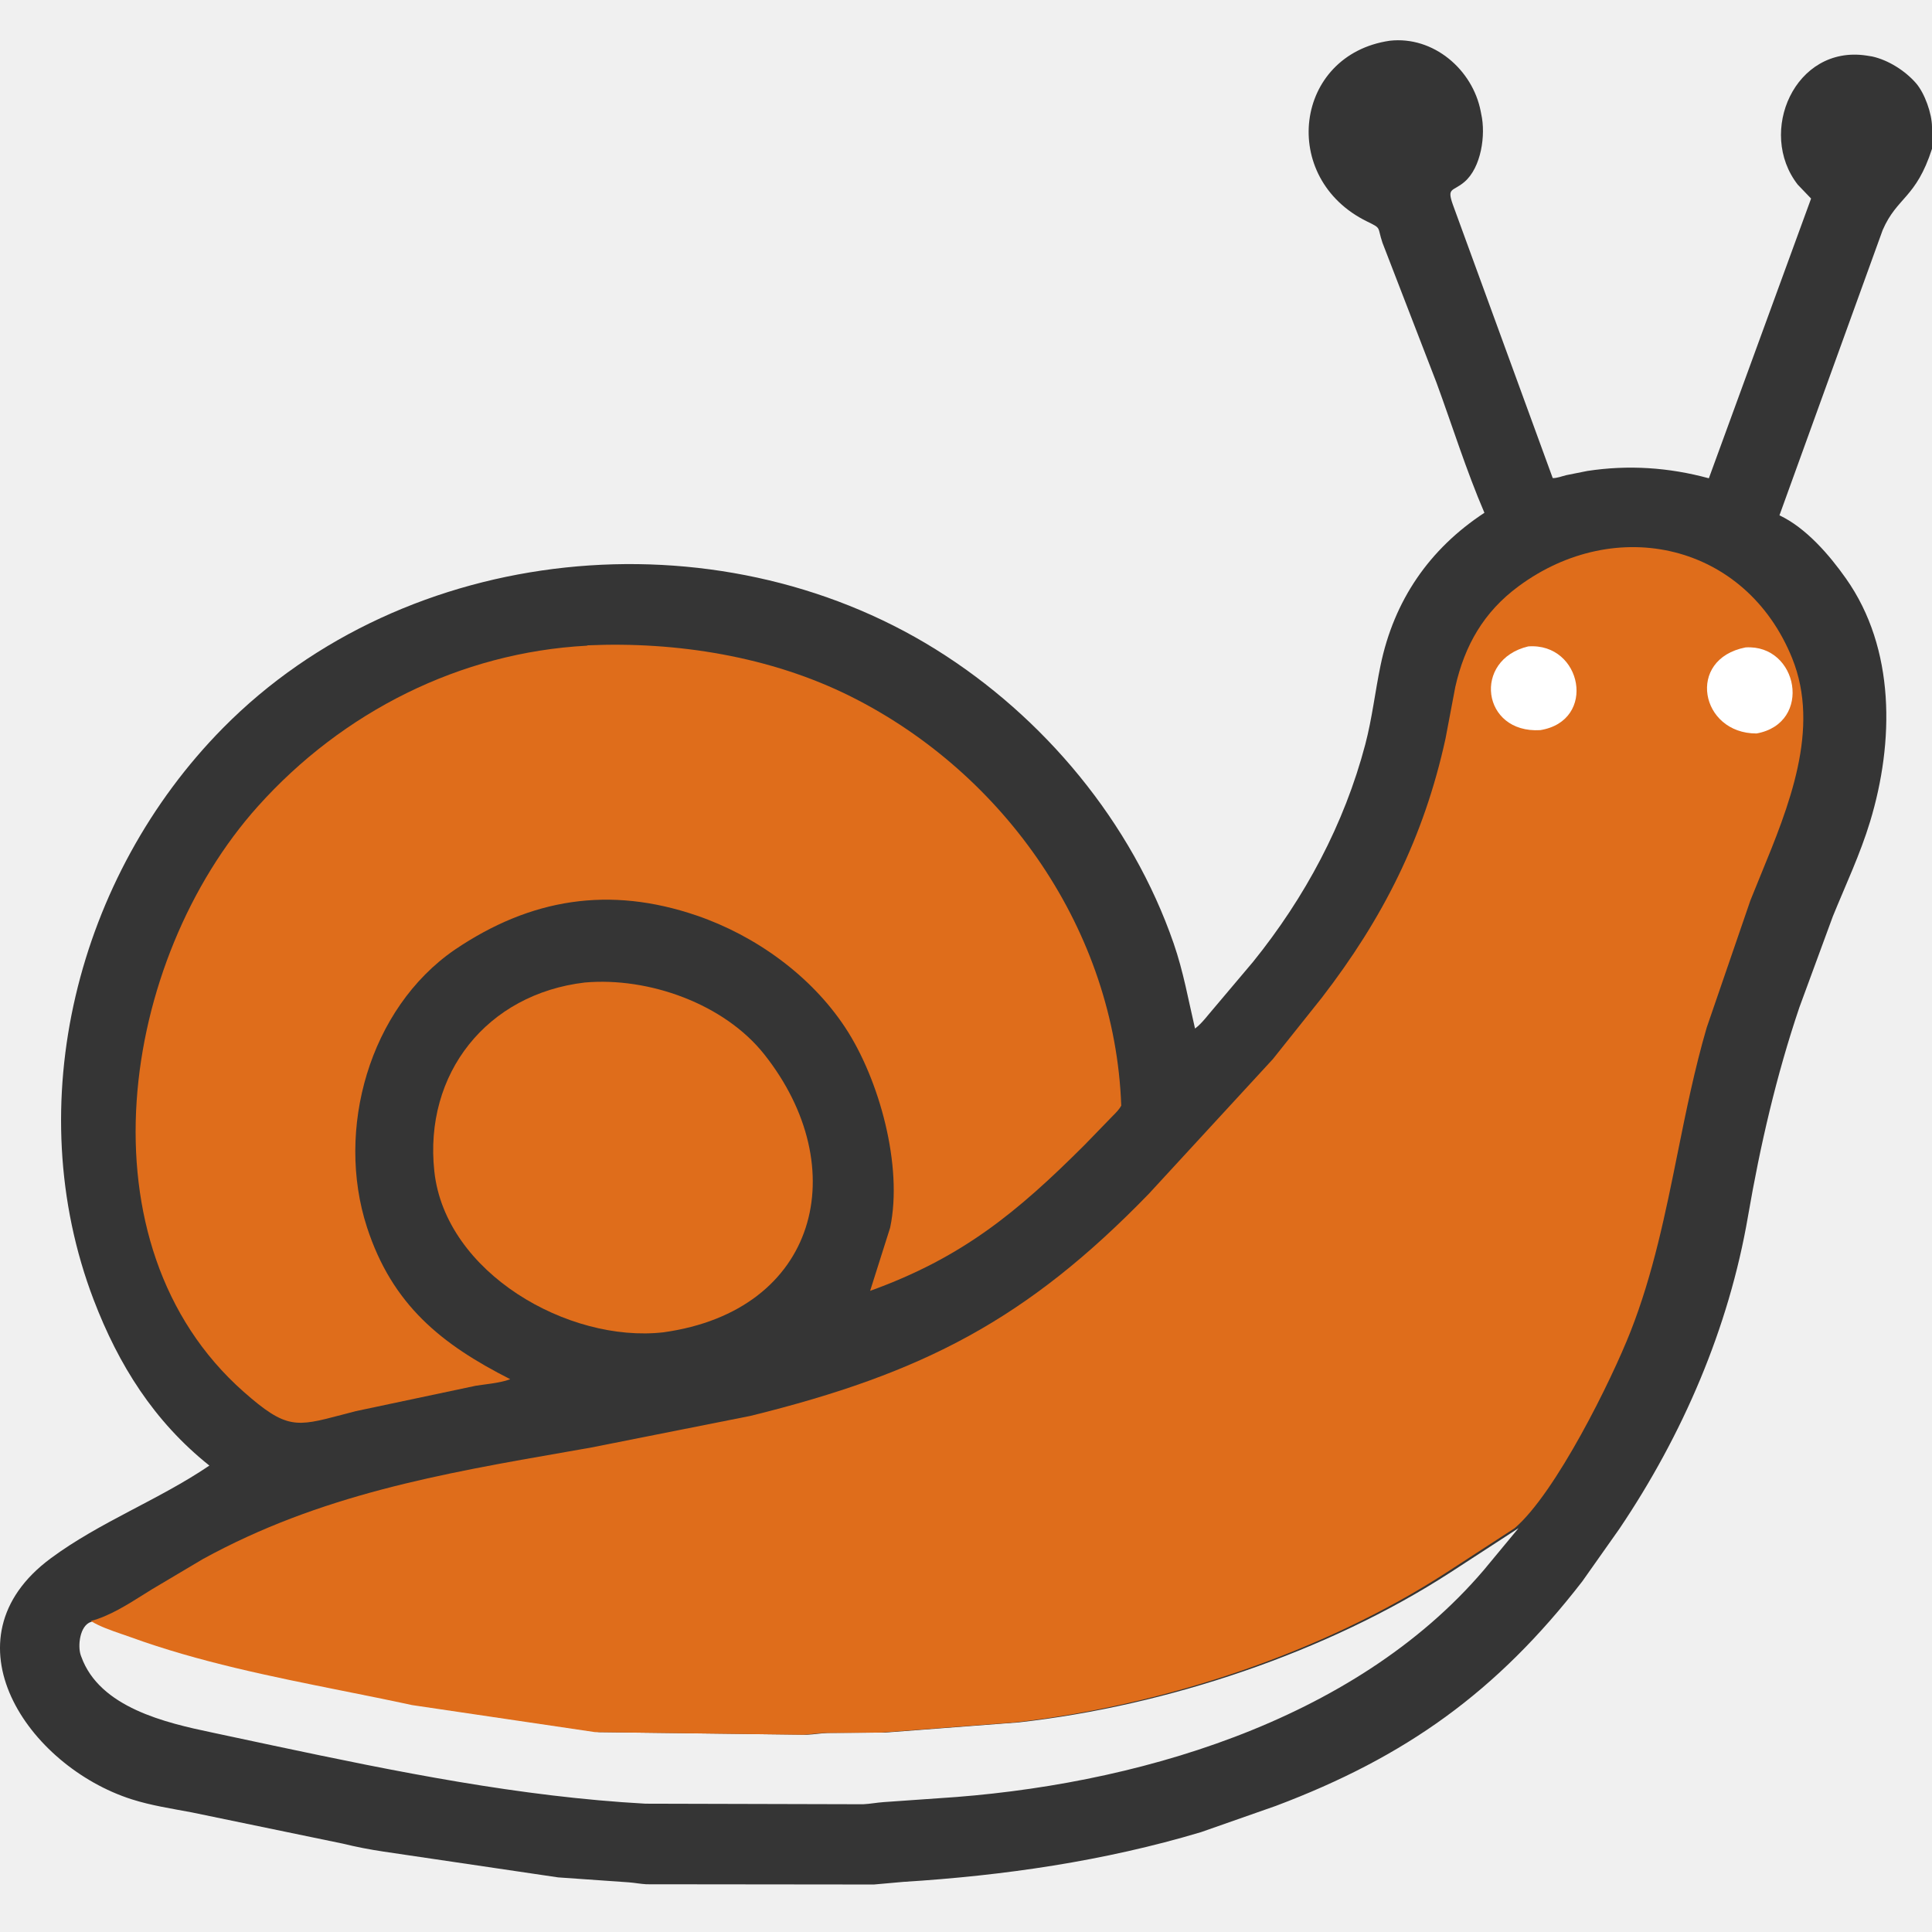
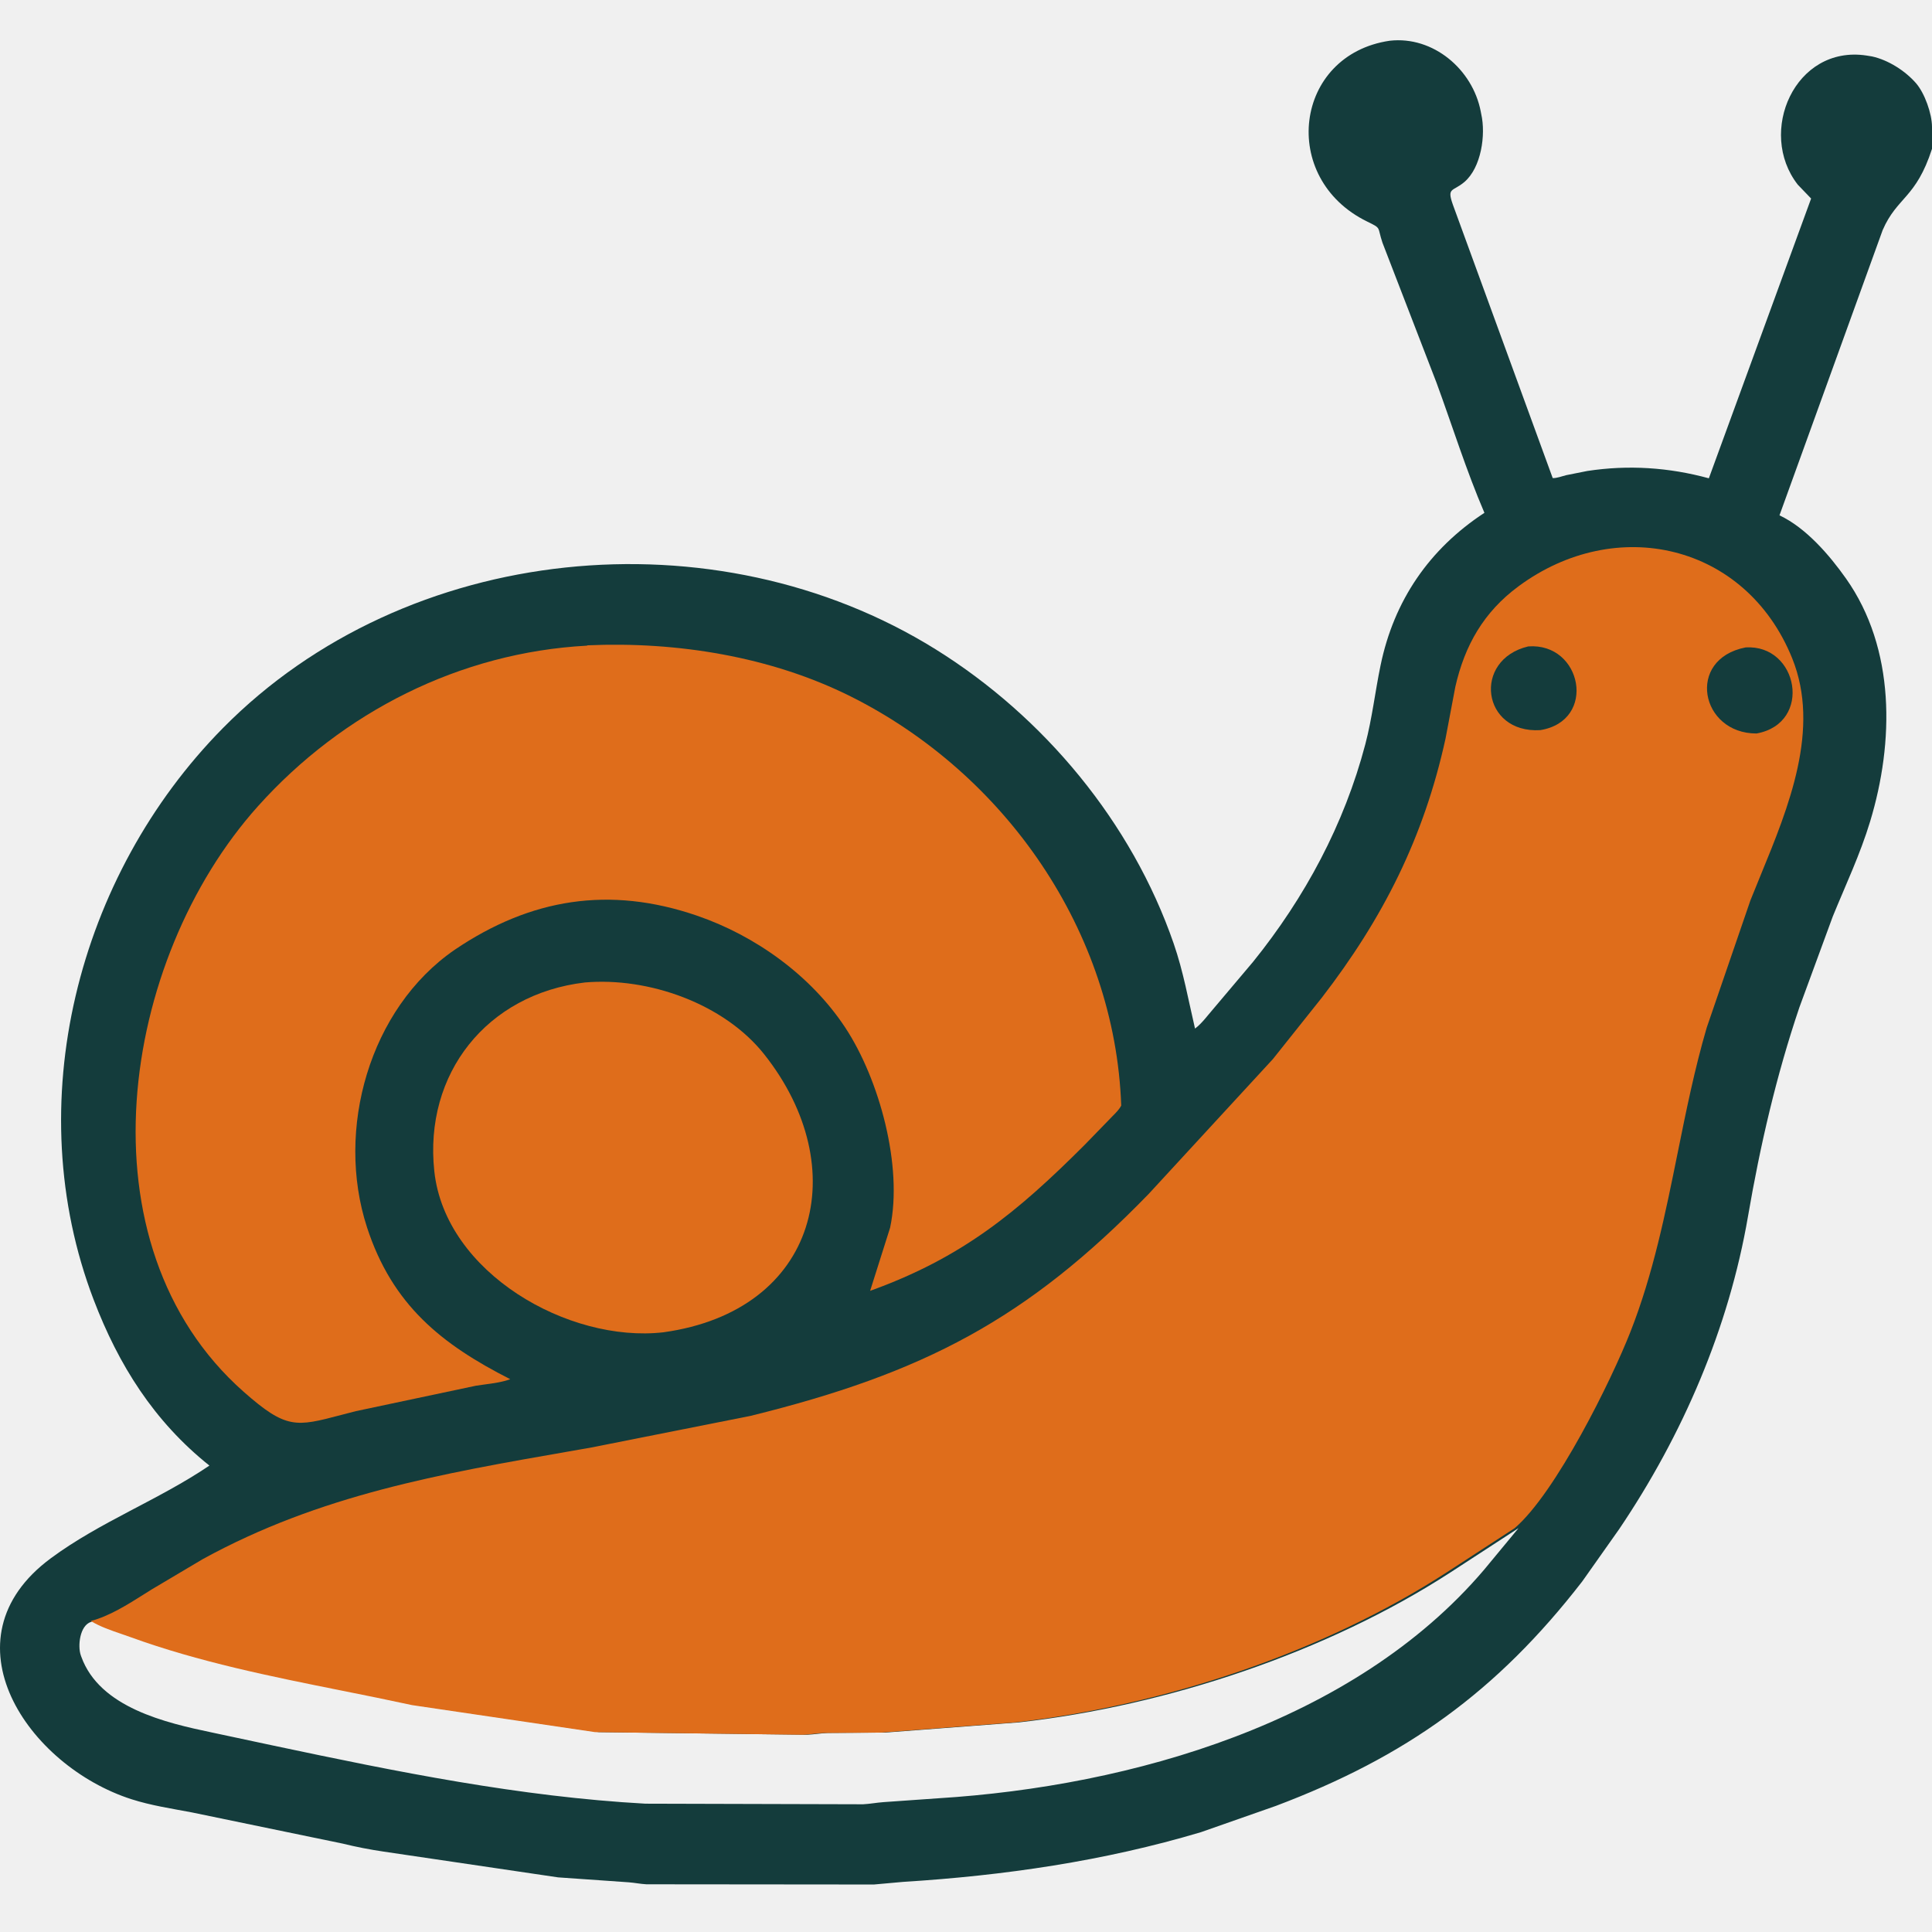
- <svg xmlns="http://www.w3.org/2000/svg" width="48" height="48" viewBox="0 0 48 48" fill="none">
-   <path d="M2.351 40.274L2.262 40.295C1.98 40.386 1.927 40.895 2.006 41.123L2.02 41.161C2.475 42.426 4.121 42.803 5.269 43.044L6.808 43.372C9.856 44.018 12.917 44.64 16.036 44.812L21.444 44.826C21.615 44.818 21.782 44.785 21.952 44.773L23.307 44.678C28.118 44.378 33.633 42.798 36.866 39.006L37.727 37.967L36.042 39.062C32.962 41.058 28.994 42.377 25.324 42.791L21.994 43.045L20.568 43.055C20.394 43.061 20.222 43.093 20.048 43.099L14.878 43.034L10.331 42.362C7.99 41.854 5.596 41.494 3.337 40.674C3.011 40.555 2.648 40.454 2.351 40.274ZM34.528 1.012C35.609 0.89 36.587 1.725 36.788 2.767L36.8 2.83C36.919 3.352 36.8 4.165 36.383 4.52C36.095 4.766 35.943 4.649 36.094 5.079L38.577 11.878C38.683 11.882 38.807 11.831 38.911 11.806L39.436 11.701C40.457 11.545 41.46 11.612 42.456 11.883L44.996 4.933L44.665 4.588C43.649 3.287 44.593 1.113 46.369 1.38L46.513 1.403C46.914 1.491 47.334 1.758 47.602 2.066C47.819 2.314 47.999 2.826 48 3.152V3.697C47.602 4.933 47.133 4.889 46.774 5.717L44.21 12.803C44.868 13.113 45.45 13.787 45.862 14.372C47.095 16.118 47.06 18.439 46.462 20.412C46.216 21.223 45.855 21.985 45.536 22.768L44.706 25.025C44.133 26.719 43.732 28.455 43.429 30.216C42.952 32.998 41.805 35.653 40.231 37.986L39.31 39.291C37.182 42.04 34.921 43.652 31.698 44.867L29.839 45.519C27.431 46.239 24.943 46.599 22.44 46.755L21.712 46.82L16.061 46.814C15.912 46.806 15.768 46.777 15.621 46.766L13.866 46.643L9.527 46.002C9.192 45.952 8.843 45.885 8.515 45.804L4.763 45.028C4.265 44.934 3.751 44.857 3.268 44.702C0.694 43.877 -1.457 40.732 1.257 38.719C2.48 37.812 3.942 37.267 5.202 36.412C3.827 35.315 2.947 33.915 2.327 32.293C0.471 27.434 1.915 21.759 5.54 18.087C10.1 13.468 17.77 12.725 23.244 16.131C25.938 17.807 28.12 20.433 29.16 23.441C29.401 24.138 29.524 24.84 29.69 25.554C29.861 25.427 30.005 25.225 30.145 25.065L31.134 23.894C32.42 22.3 33.397 20.48 33.92 18.494C34.091 17.843 34.163 17.189 34.299 16.533C34.633 14.917 35.511 13.639 36.88 12.74C36.427 11.686 36.085 10.586 35.69 9.509L34.347 6.031C34.212 5.629 34.334 5.683 33.969 5.505C31.766 4.431 32.151 1.36 34.528 1.012Z" fill="#353535" />
-   <path d="M3.587 39.603C3.173 39.864 2.712 40.155 2.256 40.274C2.486 40.413 2.755 40.505 3.015 40.595C3.092 40.621 3.168 40.647 3.242 40.674C4.944 41.292 6.723 41.649 8.499 42.005C9.079 42.121 9.659 42.237 10.236 42.362L14.783 43.034L19.953 43.099C20.04 43.096 20.126 43.087 20.212 43.077C20.299 43.068 20.385 43.058 20.473 43.055L21.898 43.045L25.229 42.791C28.898 42.377 32.867 41.058 35.947 39.062L37.631 37.967C38.653 37.093 40.036 34.292 40.512 33.078C41.074 31.646 41.377 30.148 41.68 28.648C41.891 27.603 42.103 26.557 42.402 25.532L43.488 22.371C43.57 22.165 43.657 21.953 43.745 21.738C44.439 20.048 45.235 18.11 44.526 16.354C43.376 13.508 40.15 12.771 37.721 14.571C36.864 15.206 36.39 16.033 36.157 17.064L35.913 18.352C35.374 20.815 34.358 22.819 32.84 24.788L31.624 26.313L28.542 29.66C25.517 32.777 22.945 34.118 18.643 35.178L14.695 35.962C14.511 35.994 14.326 36.026 14.143 36.059C10.944 36.616 7.952 37.138 5.041 38.734L3.773 39.487C3.712 39.525 3.65 39.564 3.587 39.603Z" fill="#DF6D1B" />
-   <path d="M14.579 16.042L14.601 16.033C16.812 15.936 19.146 16.308 21.138 17.304C24.973 19.223 27.701 23.134 27.857 27.468C27.809 27.561 27.728 27.642 27.651 27.719C27.628 27.743 27.605 27.766 27.583 27.789L26.95 28.442C25.268 30.123 23.9 31.248 21.618 32.071L22.115 30.502C22.438 28.978 21.849 26.818 21 25.53C20.148 24.238 18.772 23.248 17.314 22.748C15.143 22.005 13.184 22.32 11.298 23.596C9.175 25.055 8.329 28.069 9.118 30.492C9.747 32.424 10.97 33.4 12.677 34.266C12.483 34.338 12.258 34.368 12.043 34.397C11.968 34.407 11.894 34.417 11.823 34.428L8.842 35.059C8.709 35.093 8.588 35.125 8.475 35.155C7.355 35.449 7.112 35.513 6.054 34.579C1.909 30.918 2.989 23.844 6.409 20.031C8.508 17.69 11.428 16.21 14.579 16.042Z" fill="#DF6D1B" />
-   <path d="M14.53 24.41C16.118 24.271 17.991 24.939 18.986 26.193C21.221 29.01 20.334 32.566 16.482 33.101C14.126 33.369 11.065 31.626 10.791 29.103C10.527 26.671 12.1 24.696 14.53 24.41Z" fill="#DF6D1B" />
-   <path d="M43.367 16.085C44.679 16 45.046 17.969 43.641 18.223C42.245 18.227 41.881 16.376 43.367 16.085Z" fill="white" />
-   <path d="M37.968 16.06C39.309 15.96 39.688 17.91 38.267 18.14C36.81 18.226 36.58 16.39 37.968 16.06Z" fill="white" />
+ <svg xmlns="http://www.w3.org/2000/svg" width="72" height="72" viewBox="0 0 72 72" fill="none">
+   <path d="M3.526 60.41L3.393 60.443C2.97 60.579 2.891 61.343 3.01 61.685L3.03 61.741C3.712 63.639 6.181 64.205 7.903 64.566L10.211 65.058C14.783 66.027 19.375 66.96 24.053 67.218L32.166 67.24C32.422 67.227 32.673 67.178 32.928 67.16L34.96 67.017C42.177 66.567 50.45 64.197 55.299 58.51L56.59 56.95L54.064 58.593C49.444 61.587 43.49 63.565 37.986 64.187L32.99 64.568L30.852 64.583C30.591 64.592 30.333 64.64 30.072 64.649L22.317 64.552L15.496 63.544C11.984 62.781 8.393 62.241 5.006 61.011C4.517 60.833 3.973 60.681 3.526 60.41ZM51.792 1.518C53.413 1.335 54.88 2.587 55.182 4.15L55.2 4.244C55.379 5.028 55.199 6.248 54.575 6.781C54.142 7.15 53.914 6.973 54.141 7.618L57.865 17.817C58.024 17.823 58.21 17.747 58.366 17.709L59.154 17.552C60.686 17.318 62.191 17.418 63.684 17.825L67.495 7.399L66.998 6.882C65.474 4.93 66.889 1.669 69.554 2.069L69.769 2.104C70.371 2.237 71.001 2.638 71.403 3.099C71.728 3.472 71.999 4.239 72 4.728V5.546C71.403 7.399 70.7 7.334 70.161 8.576L66.316 19.205C67.303 19.67 68.174 20.681 68.794 21.558C70.643 24.177 70.591 27.658 69.693 30.618C69.325 31.834 68.783 32.978 68.303 34.152L67.059 37.538C66.199 40.079 65.597 42.683 65.144 45.324C64.428 49.497 62.708 53.48 60.346 56.98L58.965 58.936C55.773 63.059 52.381 65.478 47.547 67.301L44.758 68.279C41.147 69.358 37.415 69.898 33.66 70.132L32.568 70.23L24.091 70.222C23.869 70.21 23.652 70.165 23.432 70.148L20.799 69.964L14.291 69.003C13.788 68.929 13.265 68.828 12.773 68.706L7.144 67.542C6.398 67.401 5.627 67.285 4.903 67.053C1.041 65.815 -2.185 61.098 1.886 58.078C3.719 56.718 5.913 55.9 7.804 54.618C5.74 52.972 4.42 50.872 3.491 48.439C0.707 41.151 2.873 32.638 8.31 27.131C15.15 20.202 26.655 19.088 34.866 24.197C38.907 26.711 42.18 30.649 43.739 35.161C44.101 36.207 44.285 37.26 44.535 38.332C44.791 38.141 45.008 37.837 45.218 37.597L46.7 35.842C48.631 33.449 50.096 30.72 50.88 27.741C51.137 26.764 51.245 25.784 51.449 24.799C51.949 22.376 53.266 20.459 55.32 19.111C54.64 17.529 54.128 15.88 53.535 14.264L51.521 9.046C51.318 8.443 51.5 8.524 50.953 8.258C47.649 6.647 48.226 2.039 51.792 1.518Z" fill="#143C3C" />
+   <path d="M5.38 59.405C4.76 59.797 4.068 60.233 3.383 60.41C3.728 60.62 4.132 60.758 4.523 60.892C4.638 60.931 4.752 60.97 4.863 61.011C7.416 61.938 10.085 62.473 12.748 63.007C13.619 63.181 14.488 63.356 15.353 63.544L22.174 64.551L29.93 64.649C30.06 64.645 30.189 64.63 30.318 64.616C30.448 64.602 30.578 64.587 30.709 64.583L32.847 64.568L37.843 64.187C43.348 63.565 49.301 61.587 53.921 58.593L56.447 56.95C57.98 55.639 60.055 51.438 60.768 49.617C61.61 47.468 62.065 45.222 62.52 42.973C62.837 41.405 63.154 39.835 63.604 38.298L65.232 33.557C65.355 33.247 65.485 32.93 65.618 32.607C66.659 30.072 67.852 27.165 66.789 24.531C65.064 20.263 60.225 19.156 56.581 21.857C55.295 22.809 54.586 24.05 54.236 25.595L53.87 27.529C53.061 31.222 51.536 34.228 49.26 37.181L47.436 39.47L42.813 44.489C38.276 49.165 34.418 51.177 27.965 52.767L22.043 53.943C21.766 53.992 21.49 54.04 21.215 54.088C16.416 54.924 11.928 55.707 7.561 58.101L5.659 59.23C5.568 59.287 5.475 59.345 5.38 59.405Z" fill="#DF6D1B" />
+   <path d="M21.869 24.062L21.901 24.049C25.218 23.904 28.72 24.462 31.707 25.956C37.46 28.835 41.552 34.702 41.785 41.201C41.713 41.341 41.593 41.463 41.477 41.579C41.442 41.614 41.407 41.649 41.375 41.684L40.424 42.664C37.902 45.185 35.85 46.873 32.427 48.106L33.172 45.752C33.656 43.468 32.773 40.227 31.5 38.295C30.221 36.357 28.158 34.872 25.971 34.123C22.715 33.007 19.776 33.481 16.947 35.394C13.763 37.582 12.494 42.104 13.677 45.738C14.621 48.636 16.456 50.099 19.016 51.399C18.725 51.506 18.388 51.552 18.064 51.595C17.952 51.61 17.841 51.625 17.735 51.642L13.263 52.589C13.064 52.639 12.882 52.687 12.712 52.732C11.033 53.174 10.668 53.27 9.081 51.868C2.863 46.376 4.484 35.766 9.613 30.046C12.762 26.535 17.143 24.316 21.869 24.062Z" fill="#DF6D1B" />
+   <path d="M21.795 36.614C24.178 36.407 26.987 37.408 28.479 39.29C31.831 43.515 30.501 48.849 24.722 49.651C21.189 50.053 16.597 47.439 16.186 43.654C15.791 40.006 18.15 37.045 21.795 36.614Z" fill="#DF6D1B" />
+   <path d="M65.051 24.128C67.018 24.001 67.569 26.954 65.461 27.335C63.367 27.34 62.821 24.564 65.051 24.128Z" fill="#143C3C" />
+   <path d="M56.952 24.09C58.964 23.939 59.533 26.865 57.4 27.21C55.215 27.339 54.87 24.585 56.952 24.09Z" fill="#143C3C" />
</svg>
